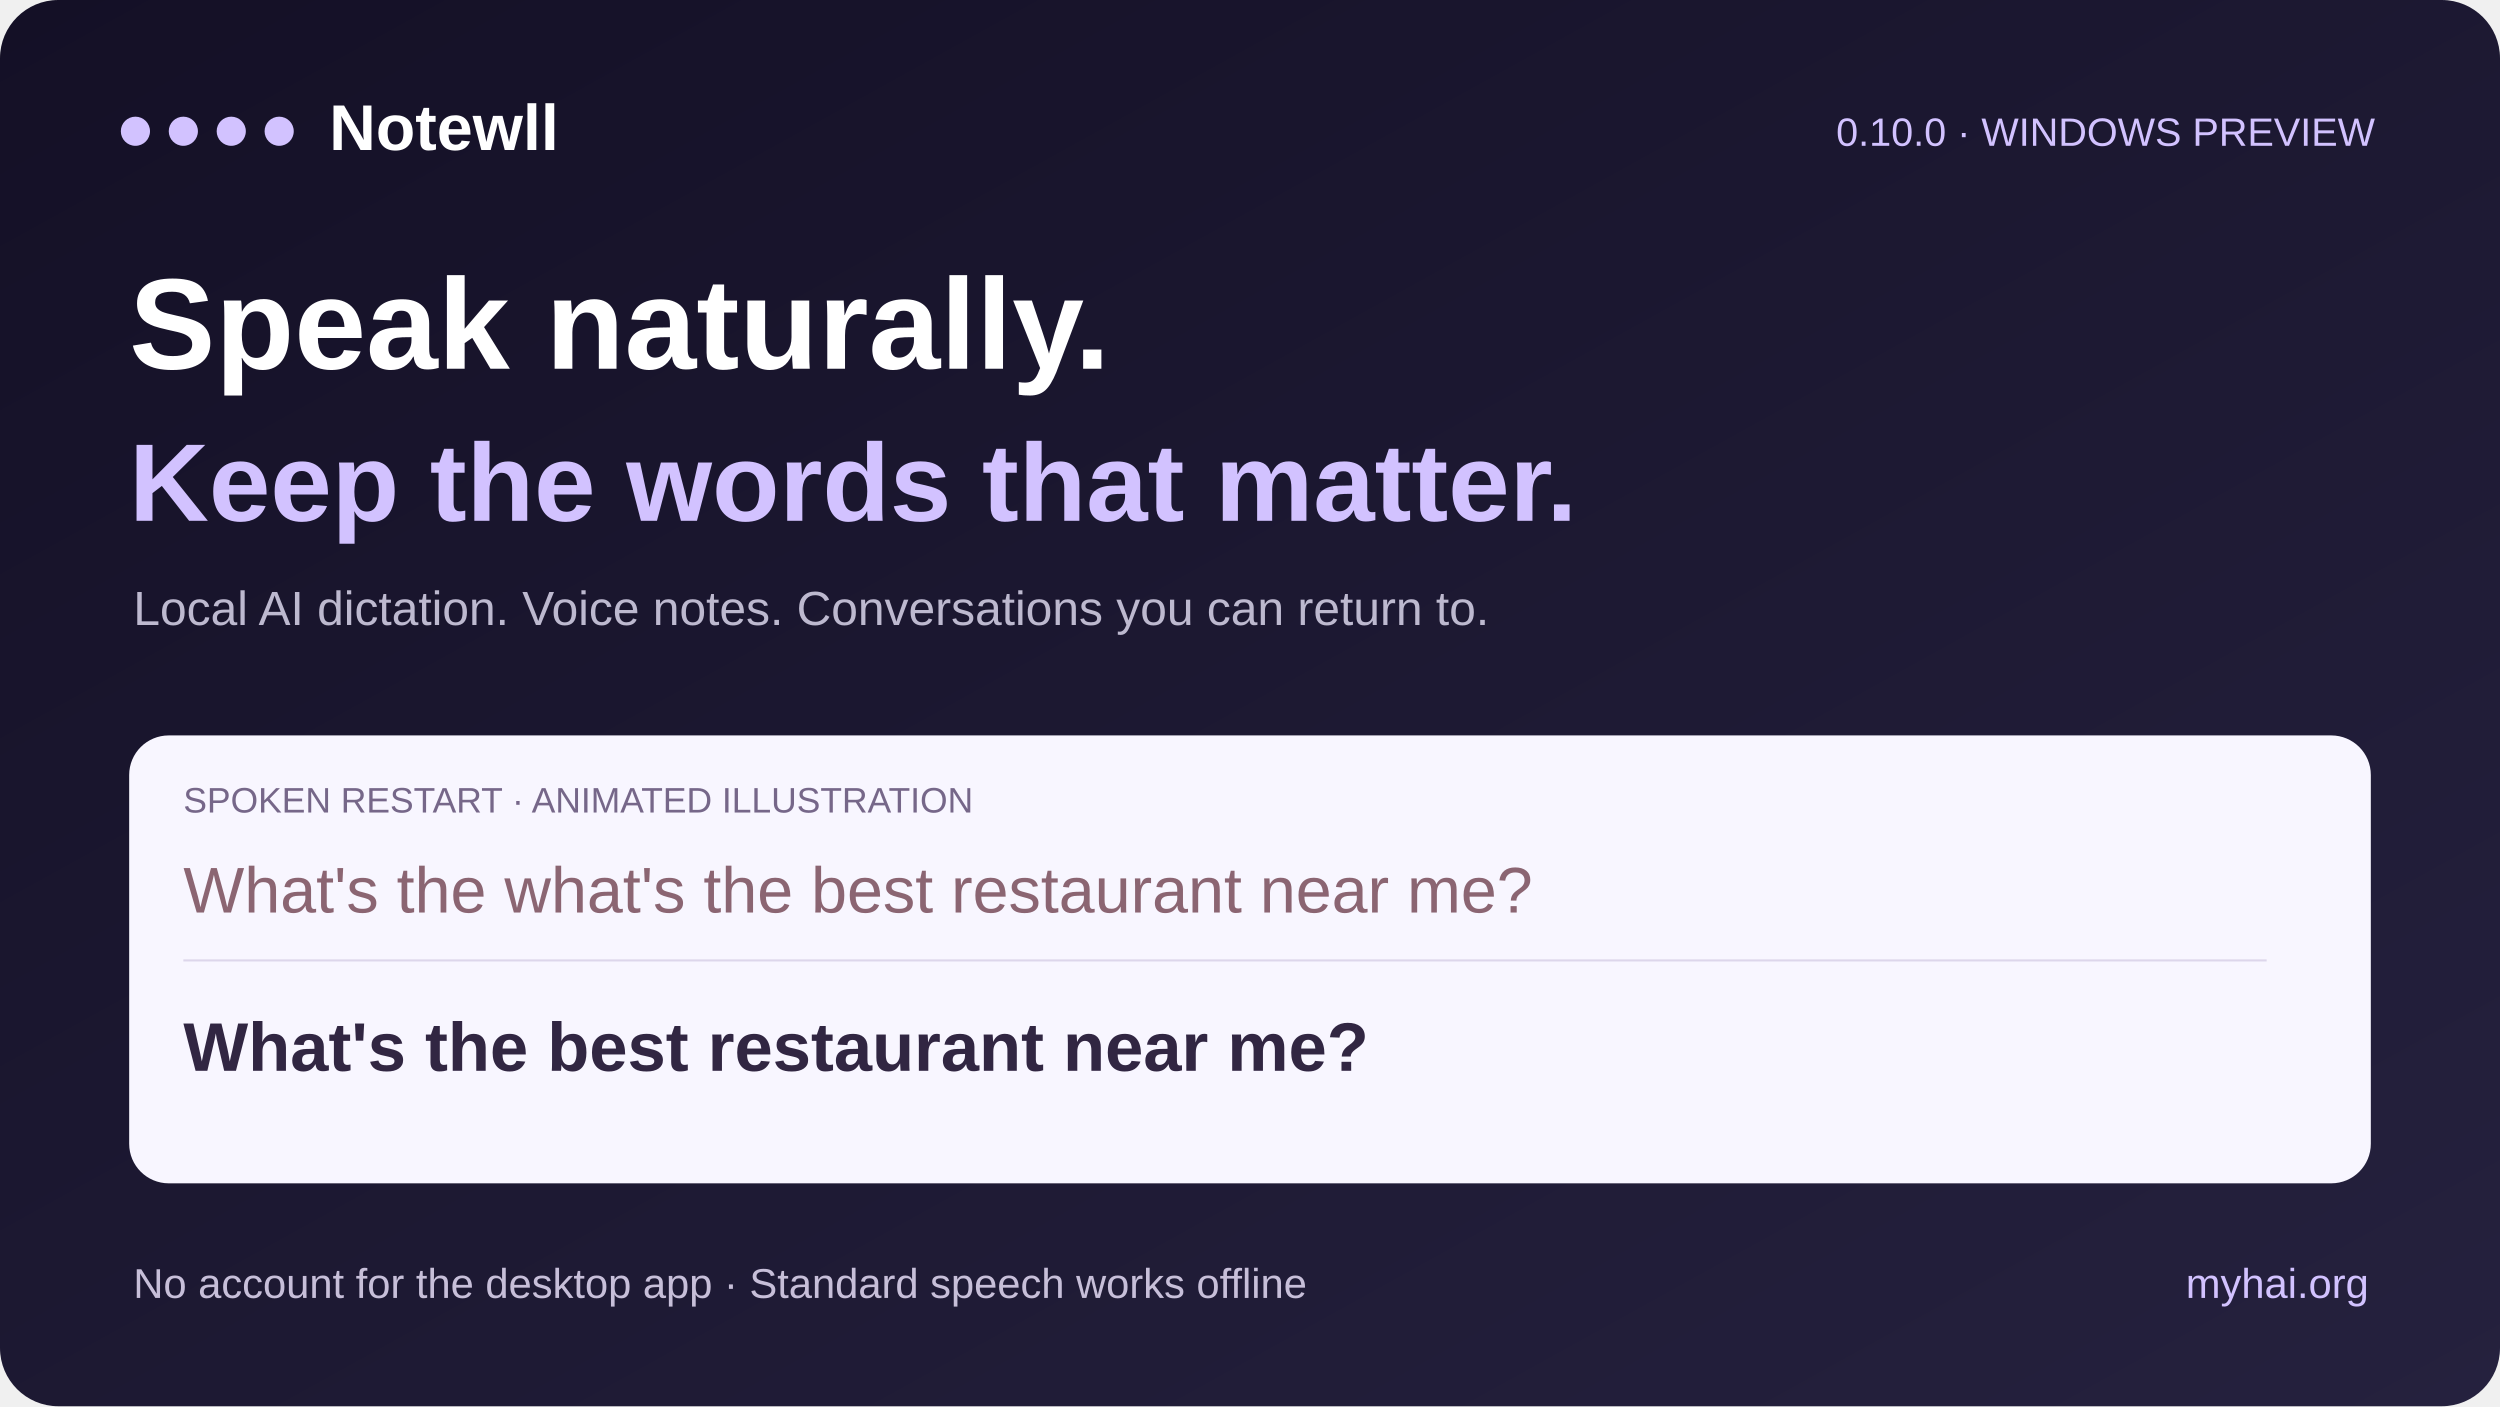
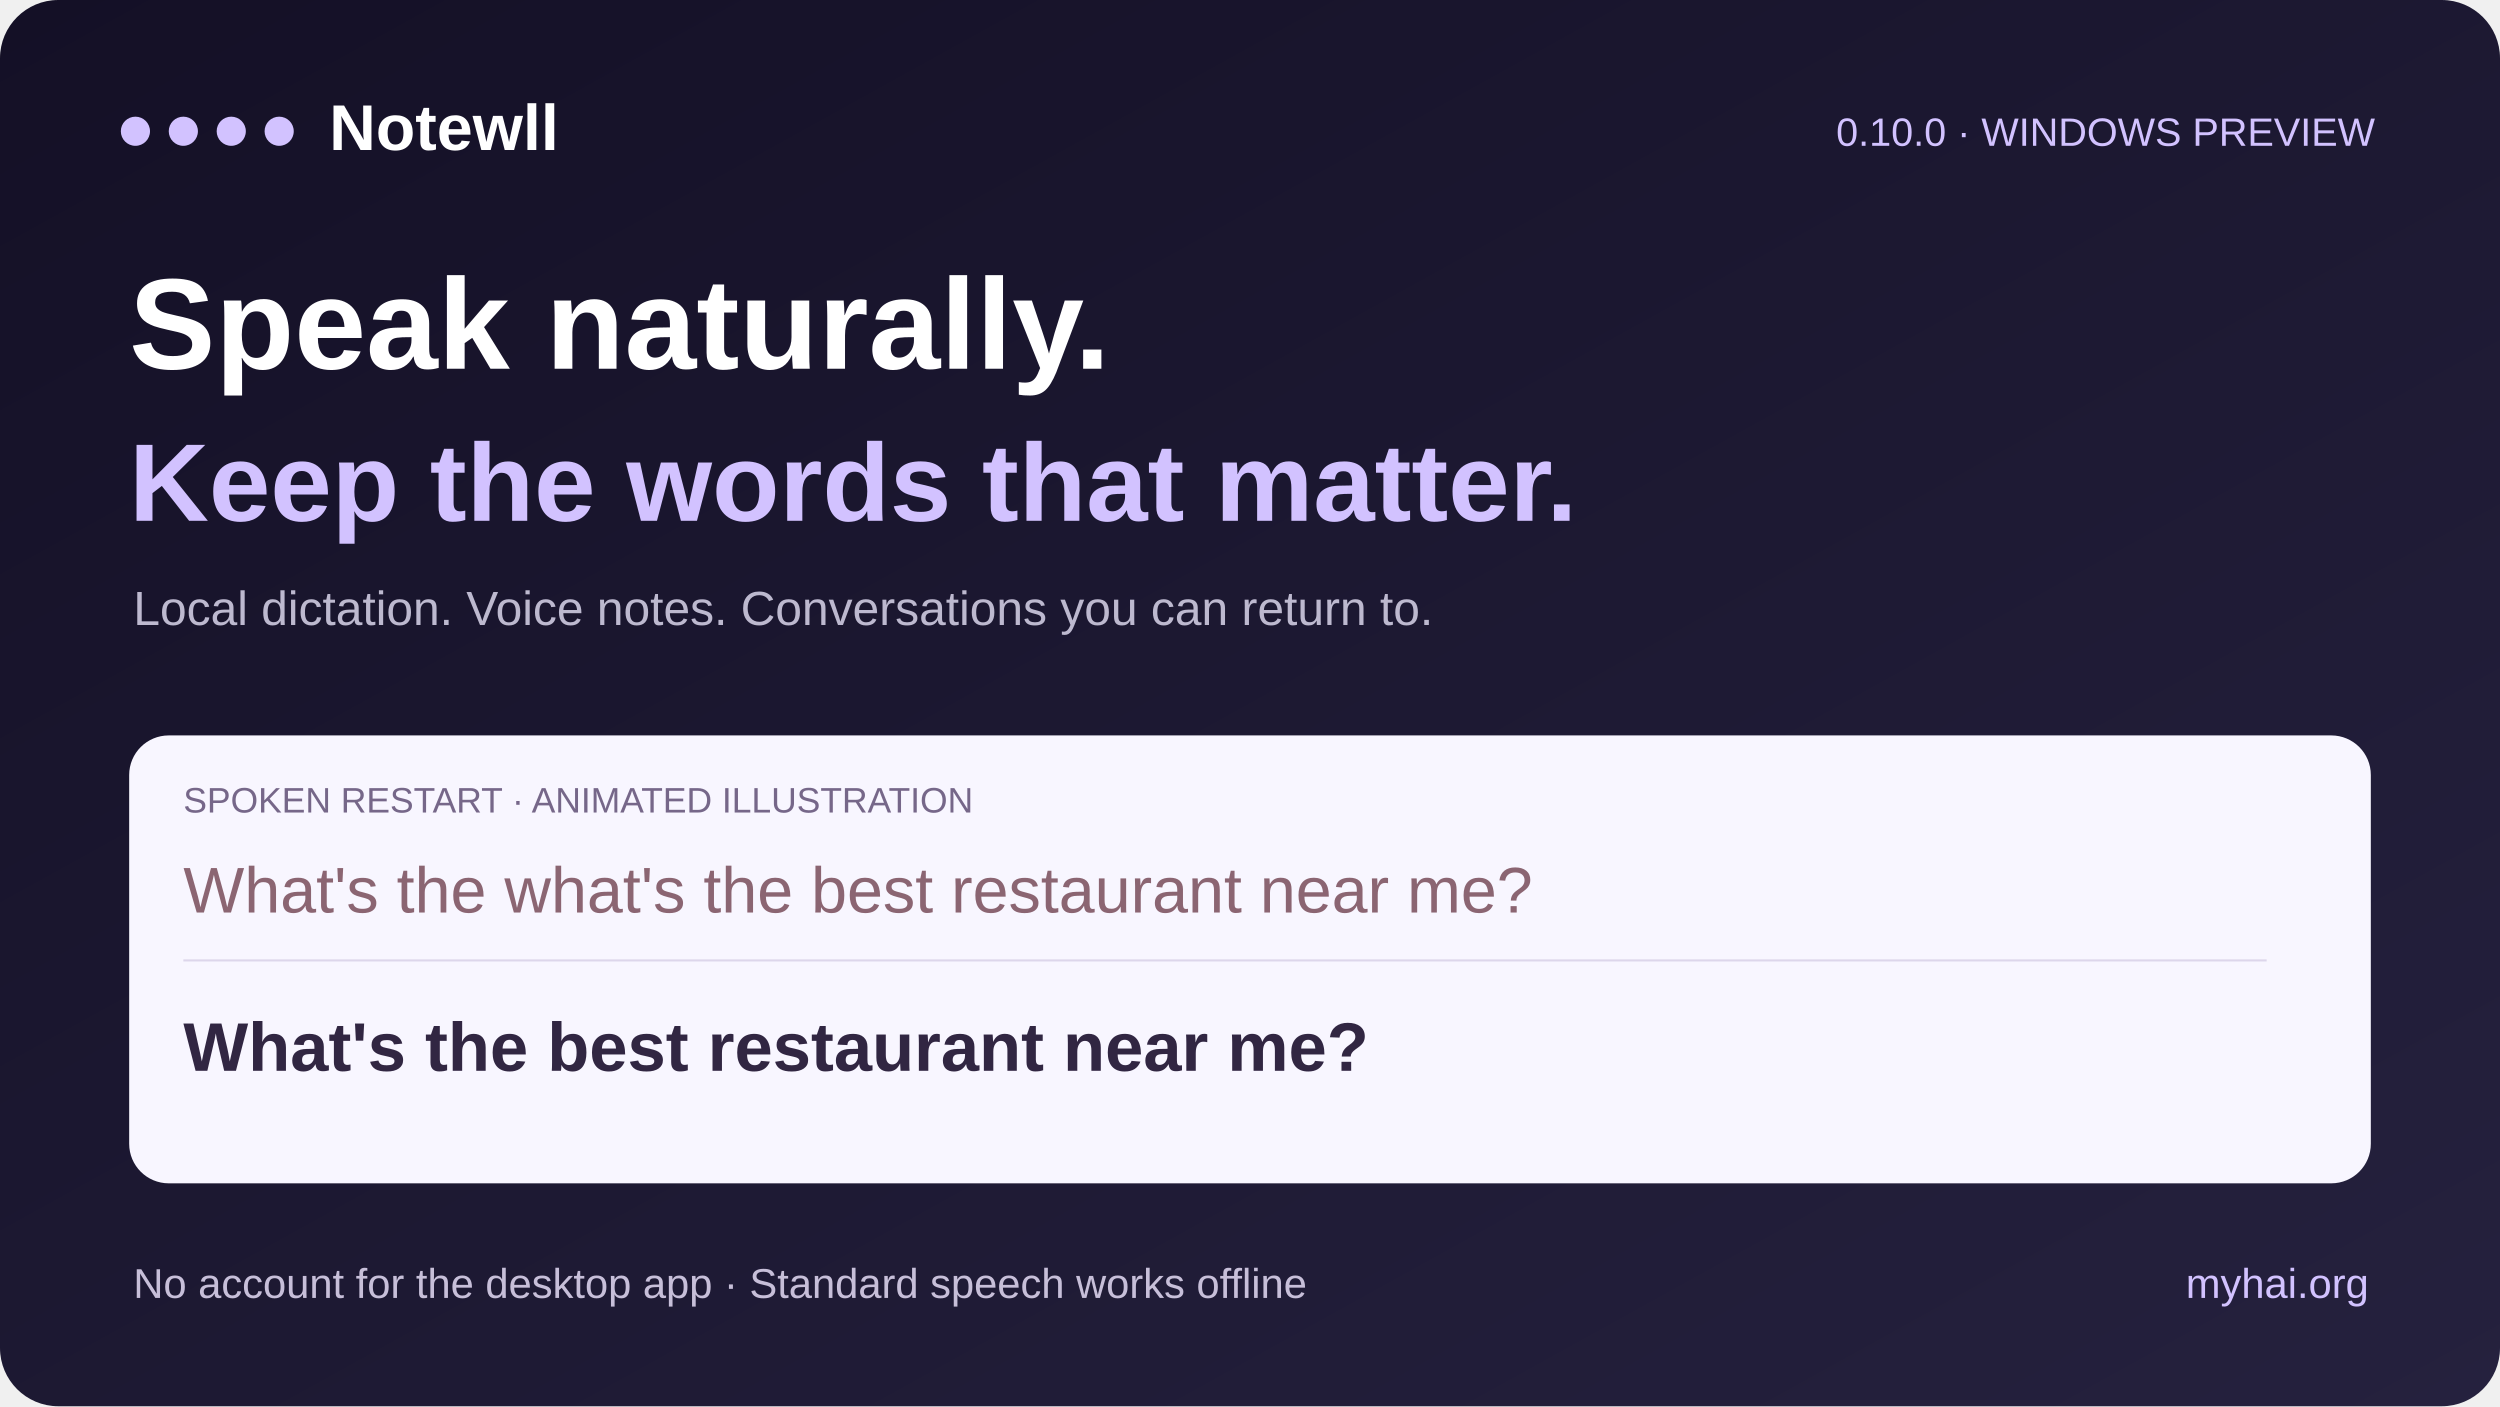
<svg xmlns="http://www.w3.org/2000/svg" width="1200" height="675" viewBox="0 0 1200 675" role="img" aria-labelledby="title desc">
  <defs>
    <linearGradient id="bg" x2="1" y2="1">
      <stop stop-color="#141026" />
      <stop offset="1" stop-color="#25213e" />
    </linearGradient>
    <radialGradient id="moon">
      <stop stop-color="#e8e5f4" />
      <stop offset="1" stop-color="#81779c" />
    </radialGradient>
  </defs>
  <style>@keyframes showResult{0%,20%{opacity:.25}40%,100%{opacity:1}}@keyframes orbit{0%,100%{transform:translateY(0)}50%{transform:translateY(-6px)}}.result{animation:showResult 4s ease-in-out 1 forwards}.brand{animation:orbit 4s ease-in-out 1 forwards}@media(prefers-reduced-motion:reduce){.result,.brand{animation:none}}</style>
  <rect width="1200" height="675" rx="28" fill="url(#bg)" />
  <g fill="#d2c2ff">
    <circle cx="65" cy="63" r="7" />
    <circle cx="88" cy="63" r="7" />
    <circle cx="111" cy="63" r="7" />
    <circle cx="134" cy="63" r="7" />
  </g>
  <text x="158" y="72" fill="#fff" font-family="Segoe UI,Arial,sans-serif" font-size="31" font-weight="700">Notewll</text>
  <text x="1140" y="70" text-anchor="end" fill="#d2c2ff" font-family="Segoe UI,Arial,sans-serif" font-size="19">0.10.0 · WINDOWS PREVIEW</text>
  <text x="62" y="177" fill="#fff" font-family="Segoe UI,Arial,sans-serif" font-size="62" font-weight="700">Speak naturally.</text>
  <text x="62" y="250" fill="#d2c2ff" font-family="Segoe UI,Arial,sans-serif" font-size="53" font-weight="700">Keep the words that matter.</text>
-   <text x="64" y="300" fill="#bdb9cf" font-family="Segoe UI,Arial,sans-serif" font-size="23">Local AI dictation. Voice notes. Conversations you can return to.</text>
+   <text x="64" y="300" fill="#bdb9cf" font-family="Segoe UI,Arial,sans-serif" font-size="23">Local dictation. Voice notes. Conversations you can return to.</text>
  <rect x="62" y="353" width="1076" height="215" rx="19" fill="#f8f6ff" />
  <text x="88" y="390" fill="#766789" font-family="Segoe UI,Arial,sans-serif" font-size="17">SPOKEN RESTART · ANIMATED ILLUSTRATION</text>
  <text x="88" y="438" fill="#8b6572" font-family="Segoe UI,Arial,sans-serif" font-size="31">What's the what's the best restaurant near me?</text>
  <path d="M88 461h1000" stroke="#ddd6eb" />
  <text class="result" x="88" y="514" fill="#312642" font-family="Segoe UI,Arial,sans-serif" font-size="33" font-weight="600">What's the best restaurant near me?</text>
  <text x="64" y="623" fill="#c7bfd9" font-family="Segoe UI,Arial,sans-serif" font-size="20">No account for the desktop app · Standard speech works offline</text>
  <text x="1137" y="623" text-anchor="end" fill="#d2c2ff" font-family="Segoe UI,Arial,sans-serif" font-size="20">myhai.org</text>
</svg>
